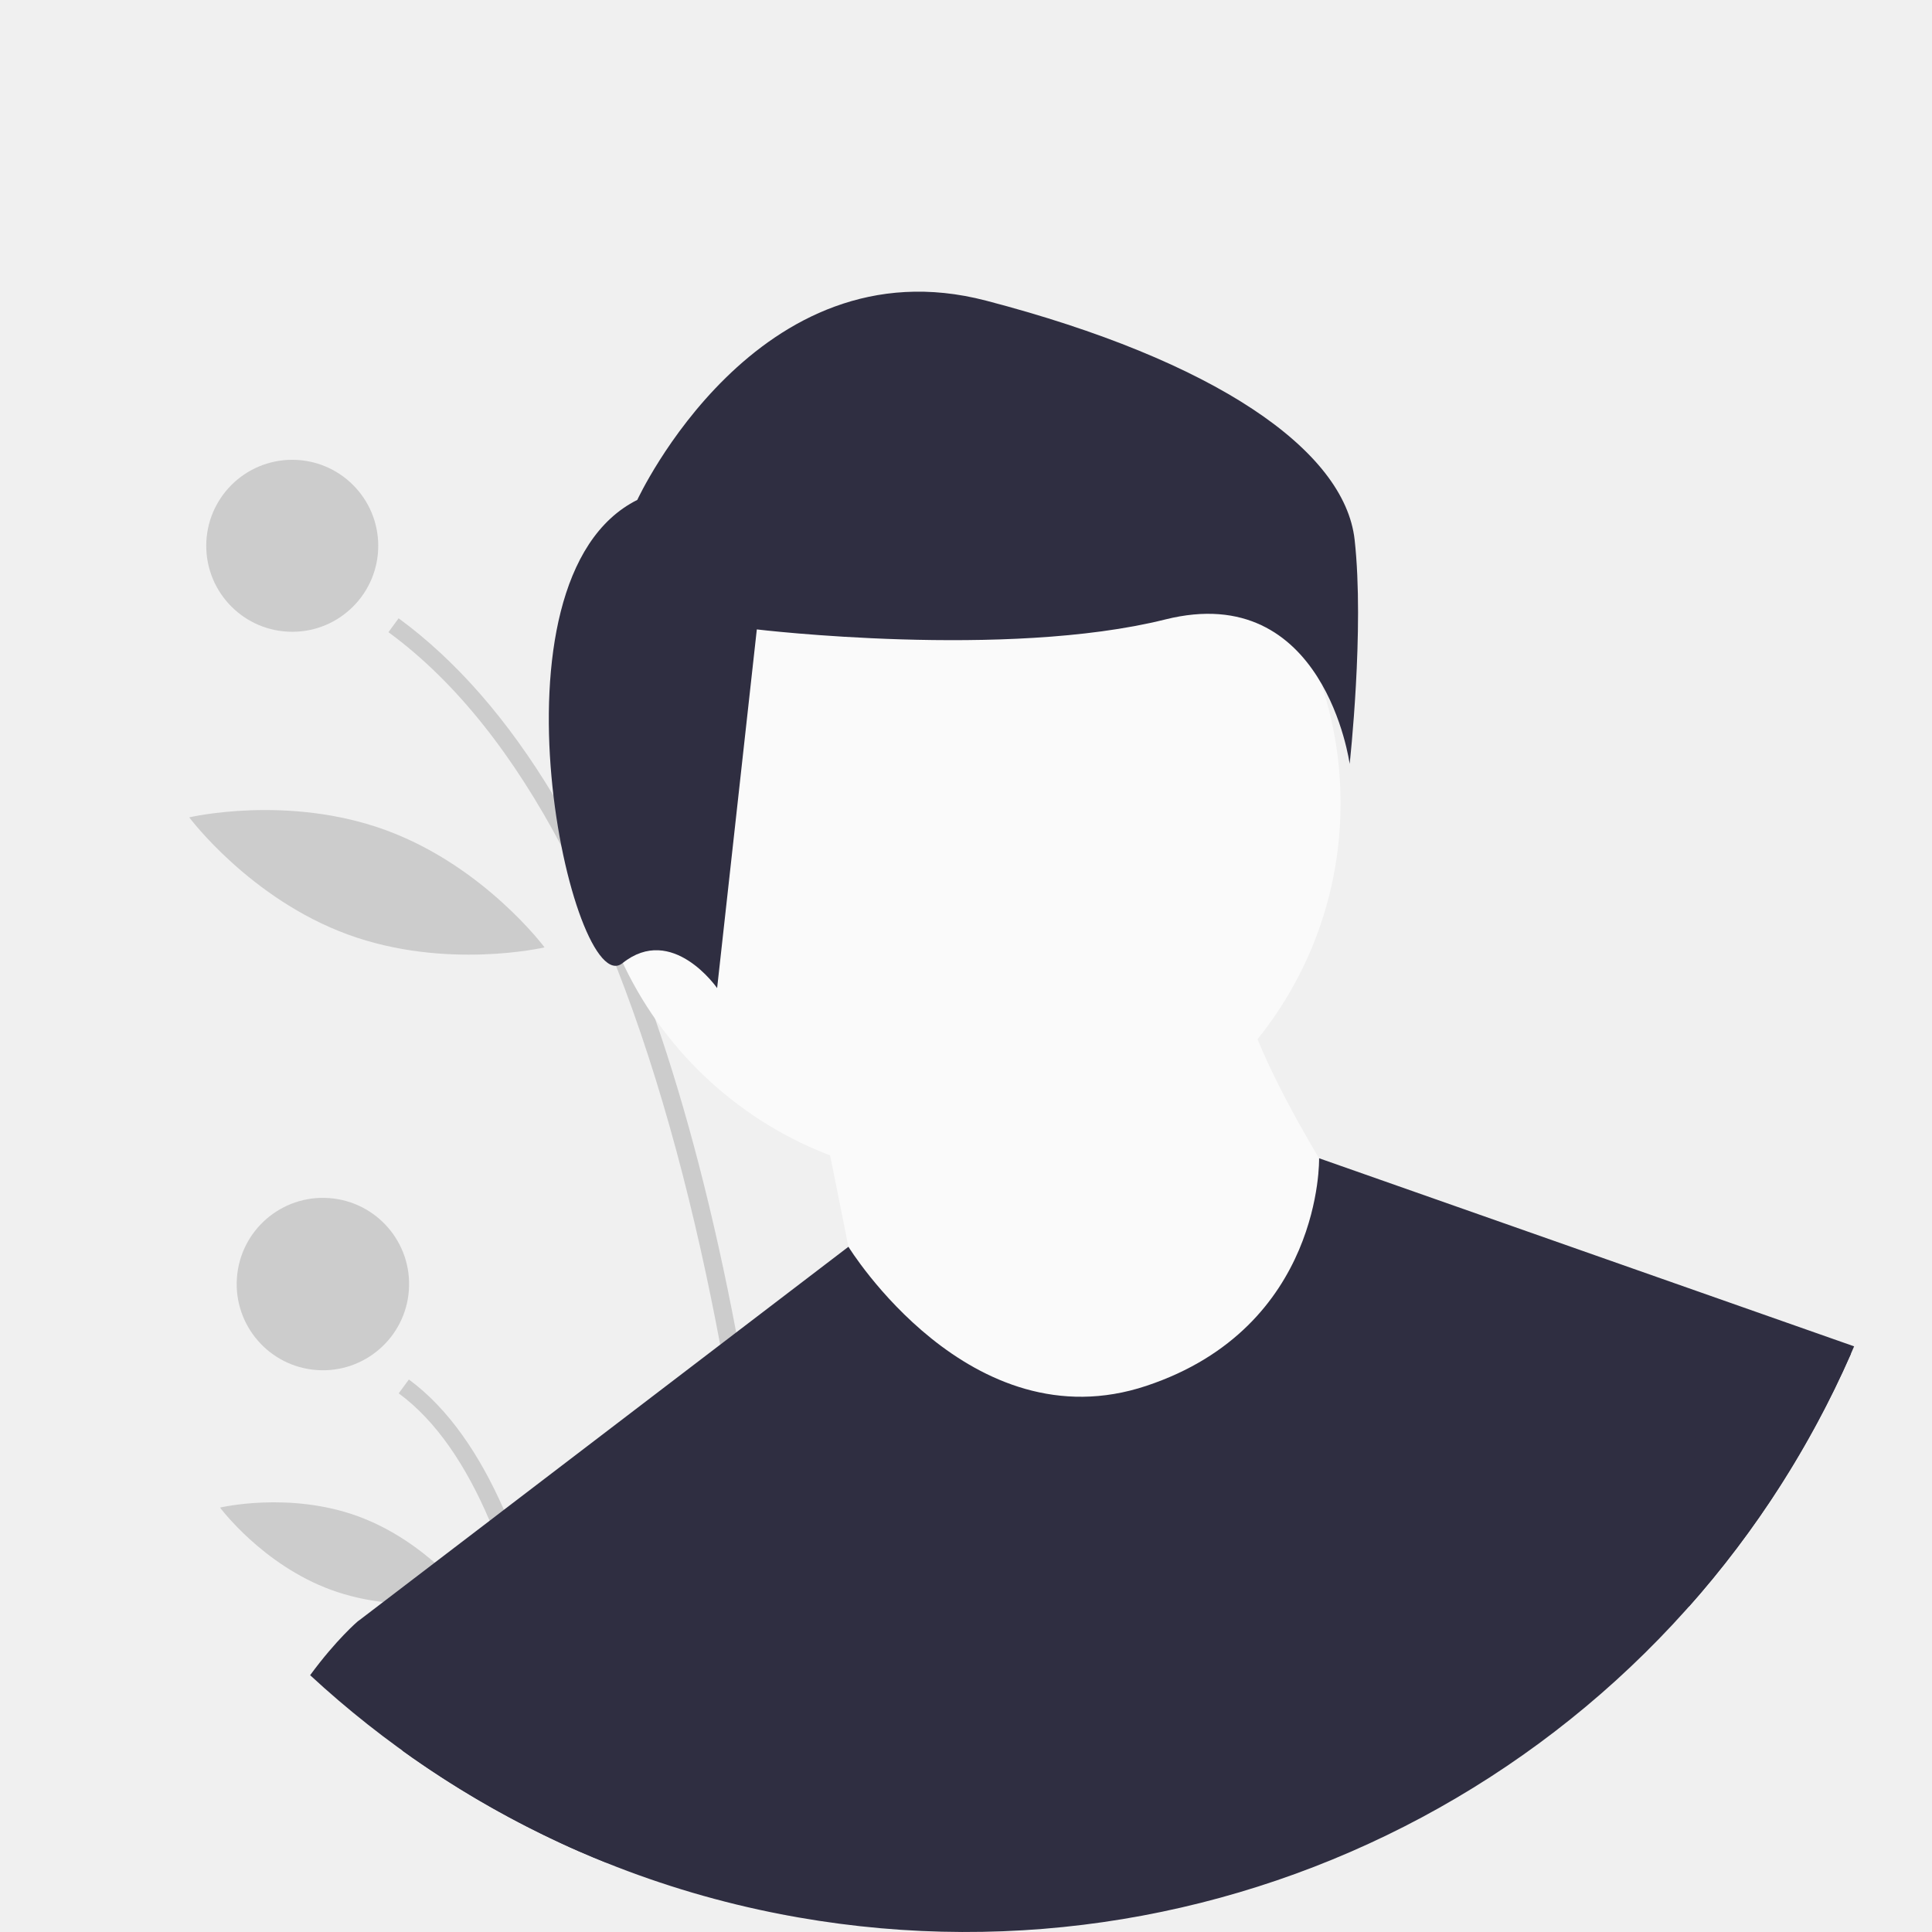
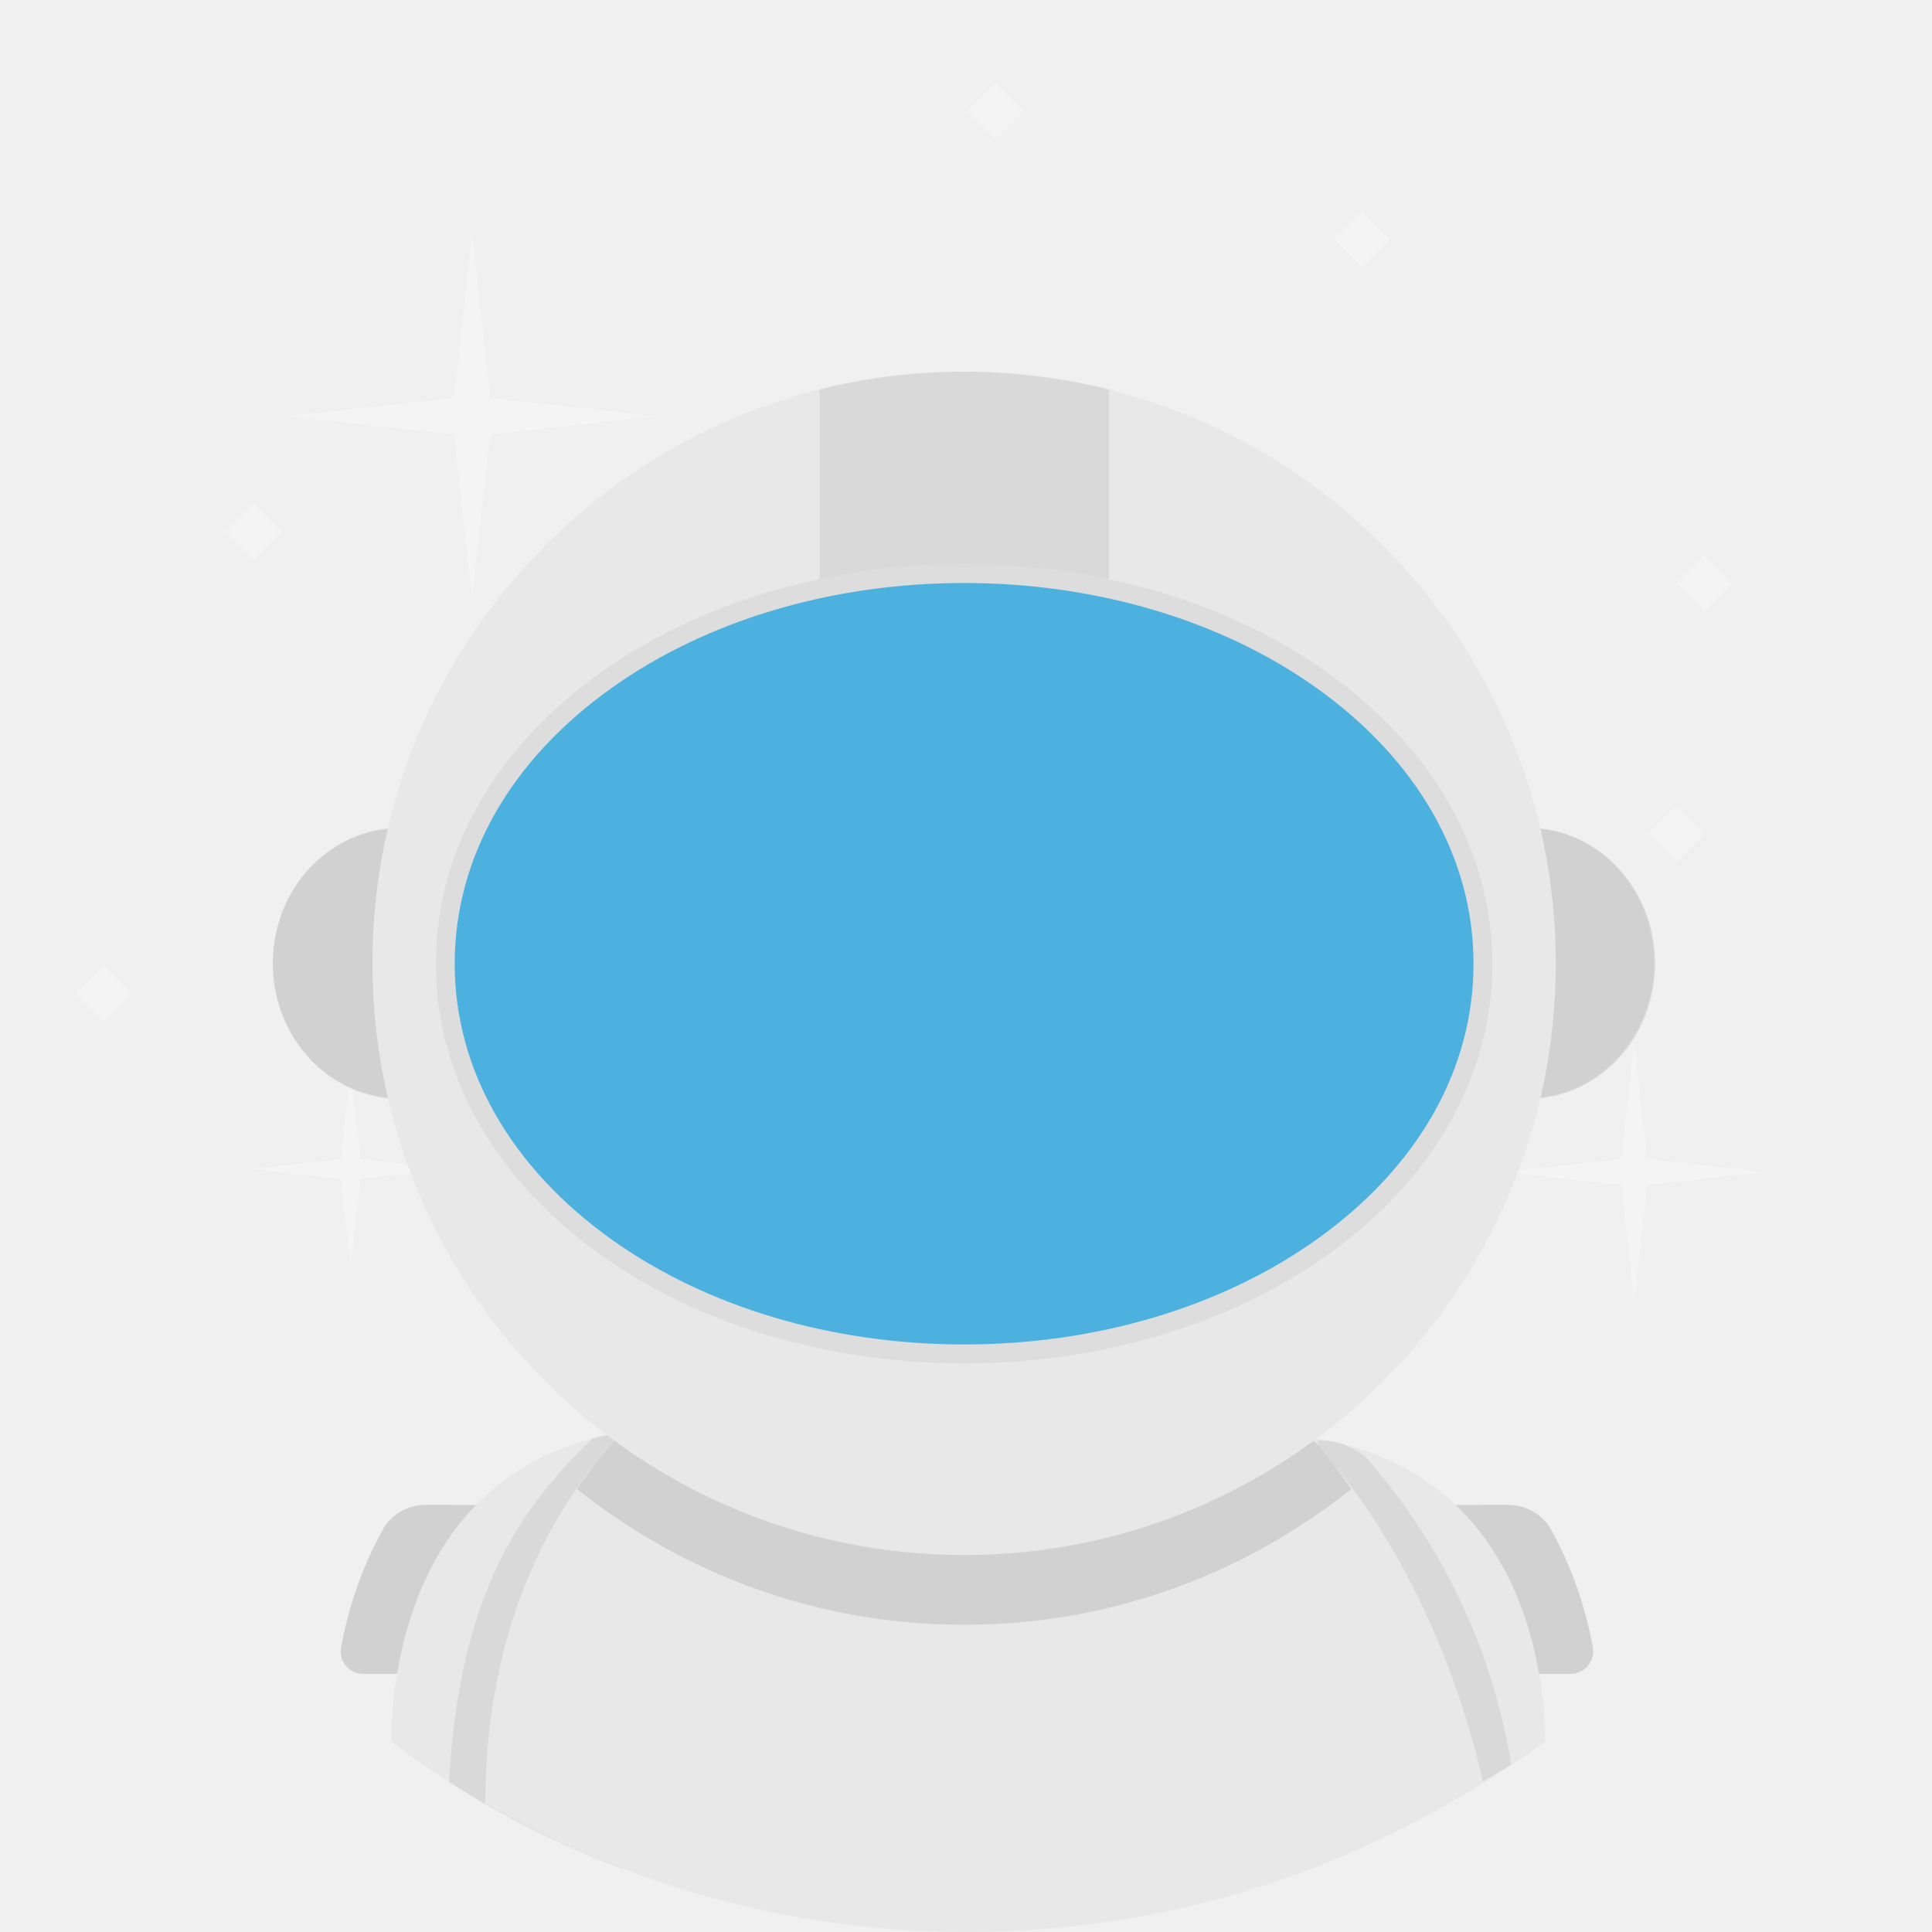
- <svg xmlns="http://www.w3.org/2000/svg" id="e59edb86-a3bc-4694-8aac-31e565ca5cfc" viewBox="0 0 676 676.03">
+ <svg xmlns="http://www.w3.org/2000/svg" xmlns:xlink="http://www.w3.org/1999/xlink" viewBox="0 0 512 512">
+   <style>.G{fill:#e8e8e8}.H{enable-background:new}.I{opacity:.1}</style>
+   <g opacity=".3" fill="#fff">
+     <path d="M129.9 115.1l43.4-4.8-43.4-4.8-4.8-43.4-4.8 43.4-43.4 4.8 43.4 4.8 4.8 43.4zM436.5 314l30.8-3.4-30.8-3.4-3.4-30.9-3.4 30.9-30.9 3.4 30.9 3.4 3.4 30.8zm-341-1.6l23.3-2.6-23.3-2.6-2.6-23.3-2.6 23.3-23.2 2.6 23.2 2.6 2.6 23.2z" />
+     <use xlink:href="#B" />
+     <use xlink:href="#B" x="267.322" y="-7.281" />
+     <use xlink:href="#B" x="106.697" y="13.006" />
+     <use xlink:href="#B" x="259.885" y="59.016" />
+     <use xlink:href="#B" x="176.722" y="-98.594" />
+     <use xlink:href="#B" x="79.4" y="-132.467" />
+     <use xlink:href="#B" x="-156.863" y="101.402" />
+     <use xlink:href="#B" x="-117.08" y="-20.998" />
+   </g>
+   <use xlink:href="#C" class="G" />
+   <use xlink:href="#C" class="H I" />
+   <use xlink:href="#D" class="G" />
+   <use xlink:href="#D" class="H I" />
+   <ellipse cx="105.9" cy="255.3" rx="33.6" ry="35.7" class="G" />
+   <ellipse cx="106" cy="255.3" rx="33.7" ry="35.9" class="H I" />
+   <ellipse cx="404.7" cy="255.2" rx="33.6" ry="35.8" class="G" />
+   <ellipse cx="404.9" cy="255.3" rx="33.7" ry="35.9" class="H I" />
+   <path d="M103.7 459v2.6c18.6 13.8 39.2 25.2 61.2 33.6V379.5c-53 8.9-60.5 58.4-61.2 79.5z" class="G" />
+   <path d="M157 381.2c-17.9 17.5-35.2 39.4-38 91.1 14.4 9.2 29.8 16.9 46 23V379.5c-2.8.5-5.5 1-8 1.7z" opacity=".07" class="H" />
+   <path d="M409.5 458.9v2.6c-18.6 13.6-39.2 24.7-61.2 33V381.1c52.9 8.7 60.4 57.2 61.2 77.8h0z" class="G" />
+   <path d="M361.9 386.1a164.78 164.78 0 0 1 20.7 29.5c11 20 15.7 38.7 17.9 52-7.8 4.8-16.4 9.7-25.6 14.5-8.9 4.6-17.5 8.7-25.7 12.2V381.8c1.5-.1 3.7 0 6.1.7 3.1 1.1 5.3 2.6 6.6 3.6h0z" opacity=".07" class="H" />
+   <path d="M256.3 339.8c-61.6 0-127.6 47.6-127.7 138.1 37.6 21.7 81.2 34.1 127.7 34.1 33.4 0 59.5-6.5 73.1-10.6 27.5-8.2 48.9-19.7 63.6-29.1-2.8-12.7-21.1-91.2-86.4-121-6.9-3.1-25.3-11.5-50.3-11.5h0z" class="G" />
+   <path d="M255.5 339.8c-42.7 0-80.3 21.7-102.6 54.8 28.2 22.5 63.8 36 102.6 36s74.4-13.5 102.6-36c-22.4-33.1-60-54.8-102.6-54.8z" class="H I" />
+   <circle cx="255.5" cy="255.3" r="156.8" class="G" />
+   <path d="M255.5 98.5c-13.2 0-26.1 1.6-38.3 4.7v93.2h76.7v-93.2c-12.4-3-25.2-4.7-38.4-4.7z" opacity=".07" class="H" />
+   <path d="M255.5 358.8c-35.5 0-69.1-10-94.6-28.1-27.6-19.6-42.9-46.4-42.9-75.3s15.2-55.7 42.9-75.3c25.5-18.1 59.2-28.1 94.6-28.1s69.1 10 94.6 28.1c27.6 19.6 42.9 46.4 42.9 75.3s-15.2 55.7-42.9 75.3c-25.5 18.1-59.2 28.1-94.6 28.1z" fill="#4DB1E0" stroke="#ddd" stroke-width="5" stroke-miterlimit="10" />
  <defs>
-     <style>.cls-1{fill:none;opacity:0;}.cls-2{opacity:0.15;}.cls-2,.cls-3{isolation:isolate;}.cls-3{opacity:0.2;}.cls-4{fill:#fafafa;}.cls-5{fill:#2f2e41;}</style>
+     <path id="B" d="M176.84 161.894l7.354-7.354 7.354 7.354-7.354 7.354z" />
+     <path id="C" d="M112.9 398.8c-4.8 0-9.3 2.5-11.6 6.8v.1c-5.8 10.4-9.1 21.1-10.9 30.8-.7 3.7 2.1 7.1 5.9 7.1h50.4v-44.7l-33.8-.1z" />
+     <path id="D" d="M399.6 398.8c4.8 0 9.3 2.5 11.6 6.8v.1c5.8 10.4 9.1 21.1 10.9 30.8.7 3.7-2.1 7.1-5.9 7.1h-50.4v-44.7l33.8-.1z" />
  </defs>
-   <path class="cls-1" d="M676,338a336.86,336.86,0,0,1-27.22,133.1l-1.12,2.58A338.56,338.56,0,0,1,279.35,670.93q-3-.54-6.08-1.12a334.65,334.65,0,0,1-61.14-18q-4.81-1.93-9.56-4c-2.16-.94-4.32-1.91-6.46-2.91A338.41,338.41,0,0,1,0,338C0,151.33,151.33,0,338,0S676,151.33,676,338Z" />
-   <path class="cls-2" d="M279.35,670.93q-3-.54-6.08-1.12C272,631.5,267.42,552.87,252,470.52c-8.45-45.07-20.18-91.27-36.45-132.57a411.5,411.5,0,0,0-19.07-41.84c-16.44-31.05-36.38-57.19-60.56-74.9l3.56-4.86q30.17,22.11,54.22,62.08,7.22,12,13.86,25.54,7.13,14.52,13.59,30.83,4.13,10.38,8,21.48,16.74,48.2,28.46,110,2.59,13.65,4.94,28C274.6,568.2,278.25,636.59,279.35,670.93Z" />
-   <path class="cls-2" d="M202.57,647.77c-2.16-.94-4.32-1.91-6.46-2.91-2.09-22.7-5.93-50.86-13-77.59a253.49,253.49,0,0,0-11.81-35.2c-8-18.75-18.38-34.69-31.79-44.52l3.56-4.85c14,10.28,24.87,26.53,33.24,45.54,9.43,21.42,15.72,46.35,19.91,70.17C199.38,616.1,201.34,633.19,202.57,647.77Z" />
-   <circle class="cls-2" cx="102.26" cy="190.98" r="30.09" />
-   <circle class="cls-2" cx="111.95" cy="449.99" r="30.09" transform="matrix(0.07, -1, 1, 0.07, -344.84, 529.76)" />
-   <path class="cls-3" d="M221.71,241.52c-6.38,36,7.71,68.59,7.71,68.59s24.43-25.76,30.81-61.76-7.71-68.59-7.71-68.59S228.09,205.52,221.71,241.52Z" />
-   <path class="cls-2" d="M121.72,327c34.33,12.56,68.83,4.5,68.83,4.5s-21.16-28.41-55.5-41S66.22,286,66.22,286,87.38,314.42,121.72,327Z" />
-   <path class="cls-2" d="M115.9,556.33c24.06,8.8,48.28,3.06,48.28,3.06s-14.8-20-38.87-28.81S77,527.52,77,527.52,91.83,547.53,115.9,556.33Z" />
-   <circle class="cls-4" cx="337.31" cy="281.08" r="131.77" />
-   <path class="cls-4" d="M285.83,382s16.47,78.23,16.47,86.47,78.24,45.3,78.24,45.3l70-12.36,24.7-74.12s-41.18-61.77-41.18-86.47Z" />
-   <path class="cls-5" d="M648.78,471.1l-1.12,2.58A338.56,338.56,0,0,1,279.35,670.93q-3-.54-6.08-1.12a334.65,334.65,0,0,1-61.14-18q-4.81-1.93-9.56-4c-2.16-.94-4.32-1.91-6.46-2.91a337.25,337.25,0,0,1-55.25-32.28l-15.62-45.31,8.78-6.7,18.06-13.79,19.27-14.71,5-3.83L252,470.52l5.58-4.26,39.3-30h0s42.5,69.25,104.27,48.66,60.42-79.63,60.42-79.63Z" />
-   <path class="cls-5" d="M223,174.92s41.83-90.65,122-69.73,125.51,52.29,129,83.67-1.74,78.44-1.74,78.44-8.71-64.49-64.5-50.55-142.94,3.49-142.94,3.49L250.93,345.75s-15.69-22.66-33.12-8.72S167.25,202.81,223,174.92Z" />
-   <path class="cls-5" d="M212.13,651.78q-4.81-1.93-9.56-4c-2.16-.94-4.32-1.91-6.46-2.91a338.8,338.8,0,0,1-87.59-58.7c9.19-12.52,16.72-18.89,16.72-18.89H187l9.26,31.14Z" />
-   <path class="cls-5" d="M594.67,464.32l53,9.36a337.78,337.78,0,0,1-56.76,88.57Z" />
</svg>
